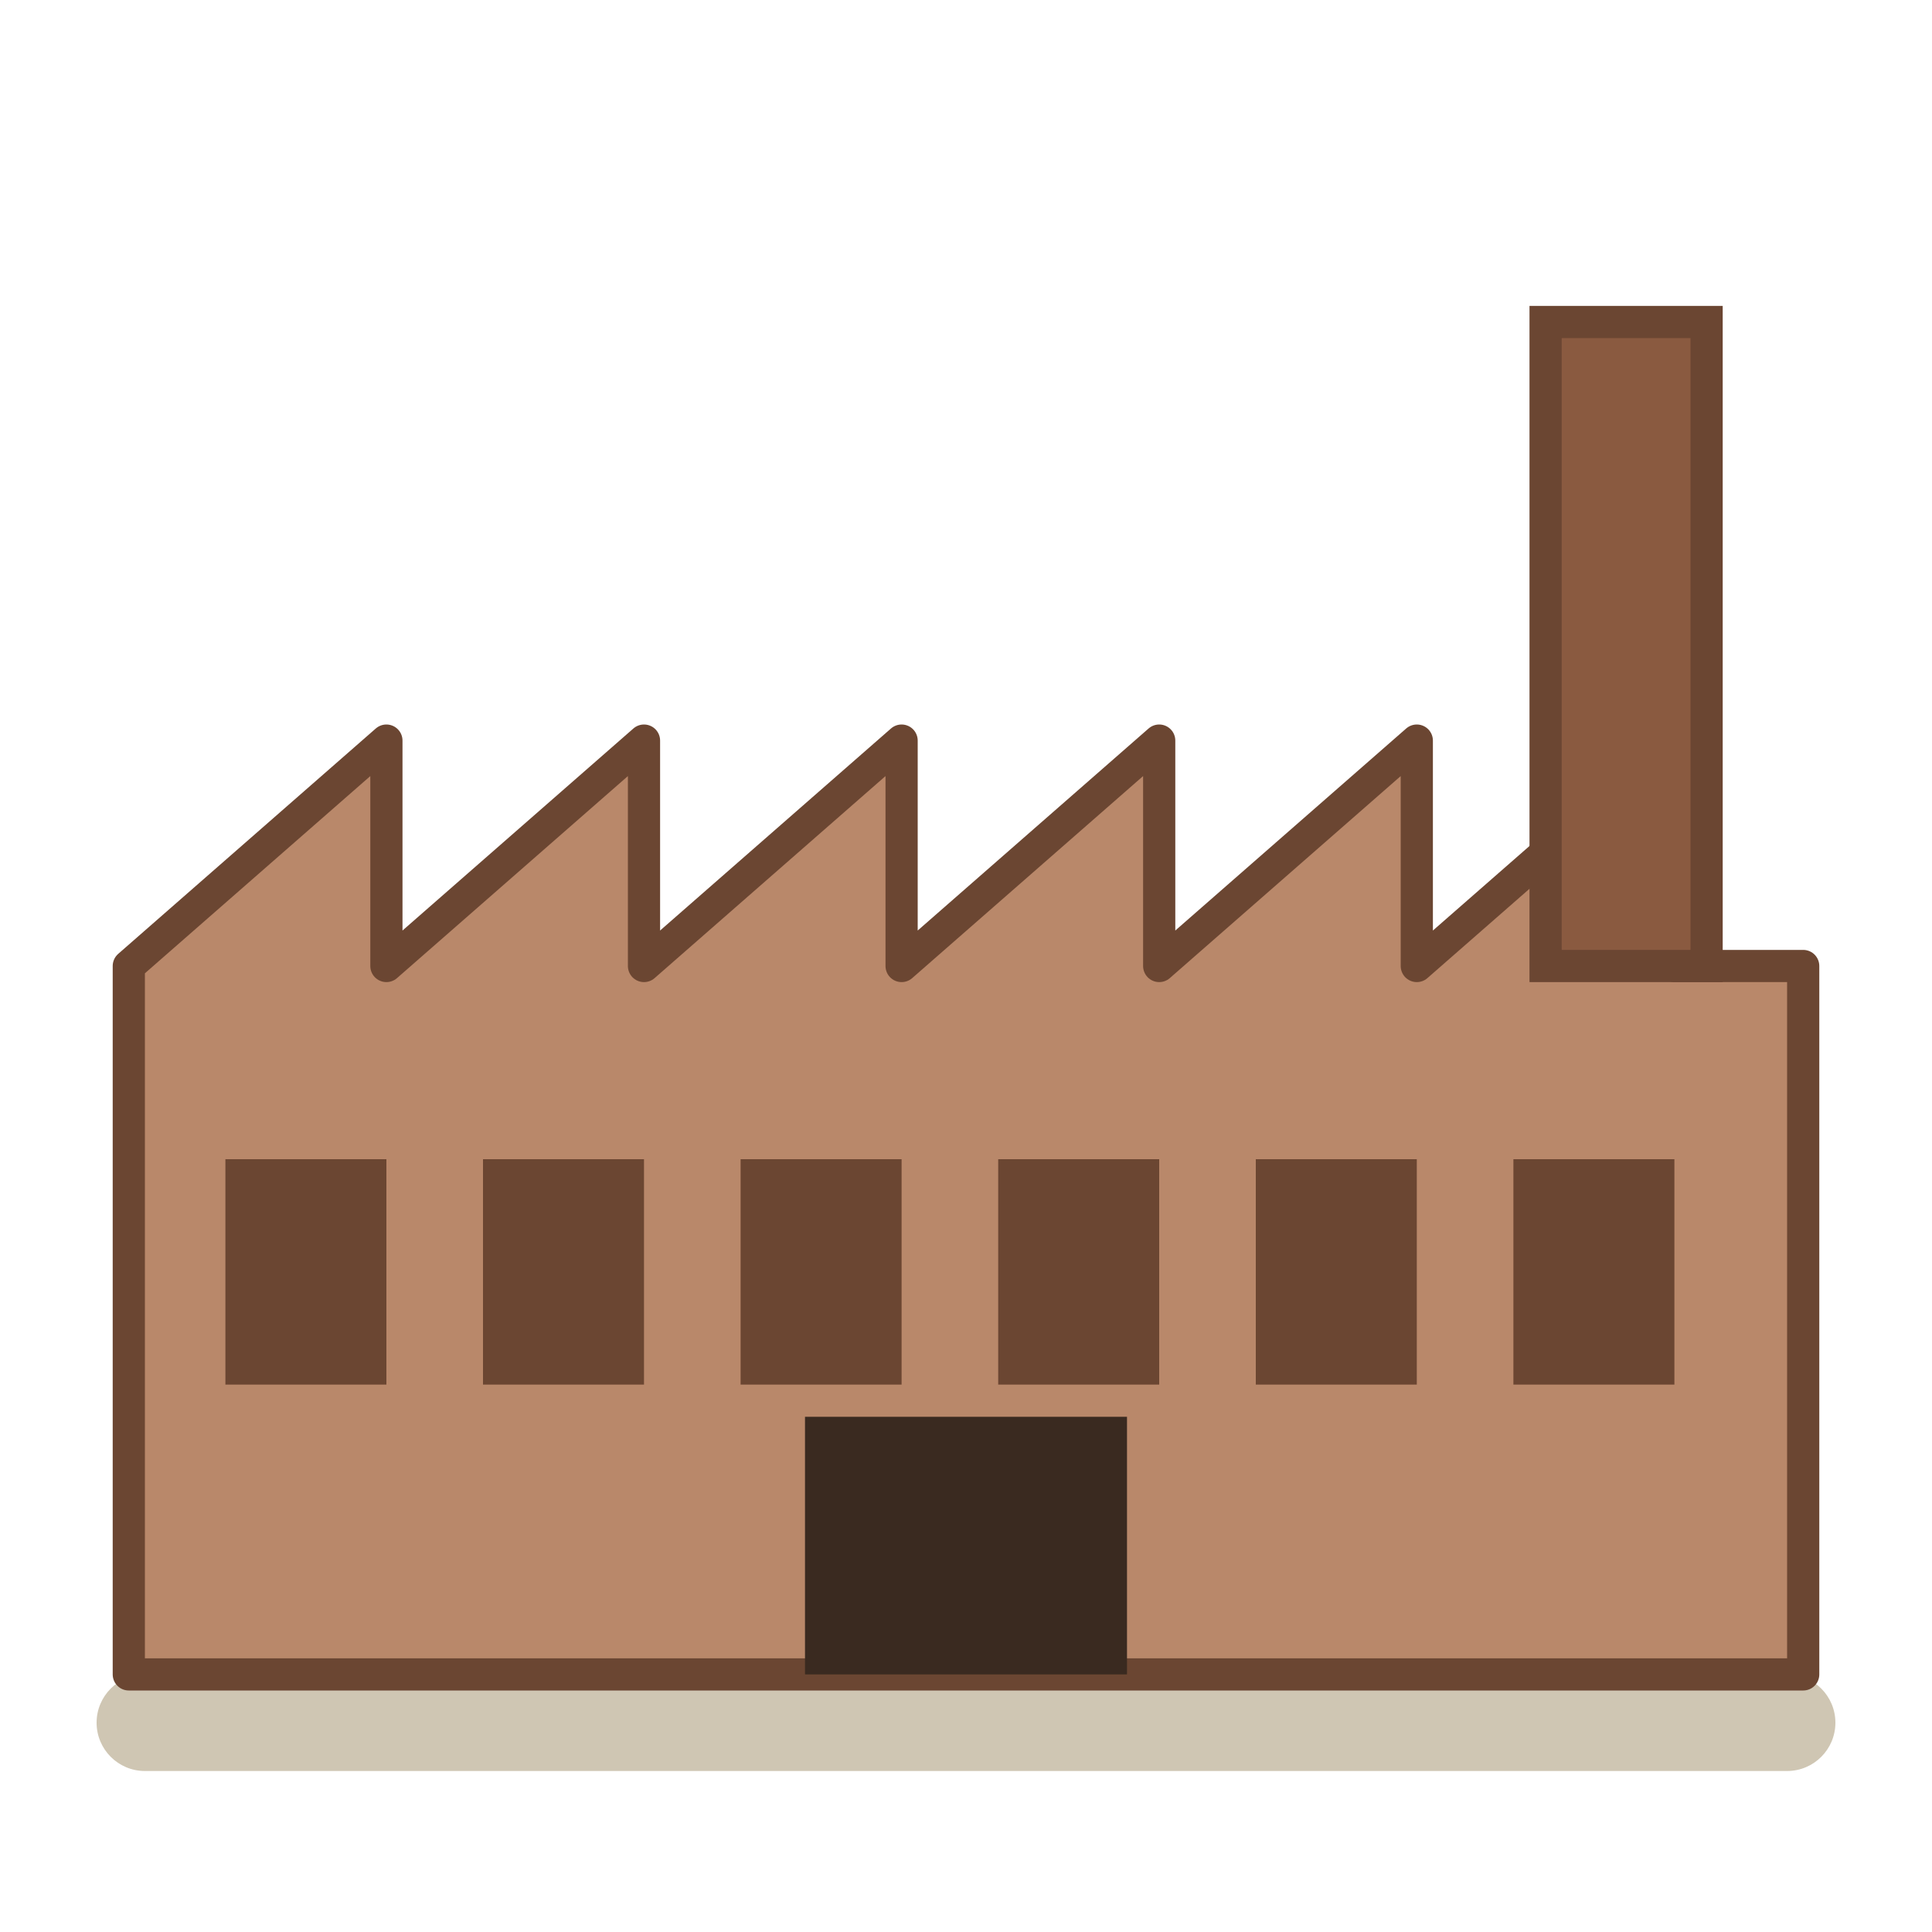
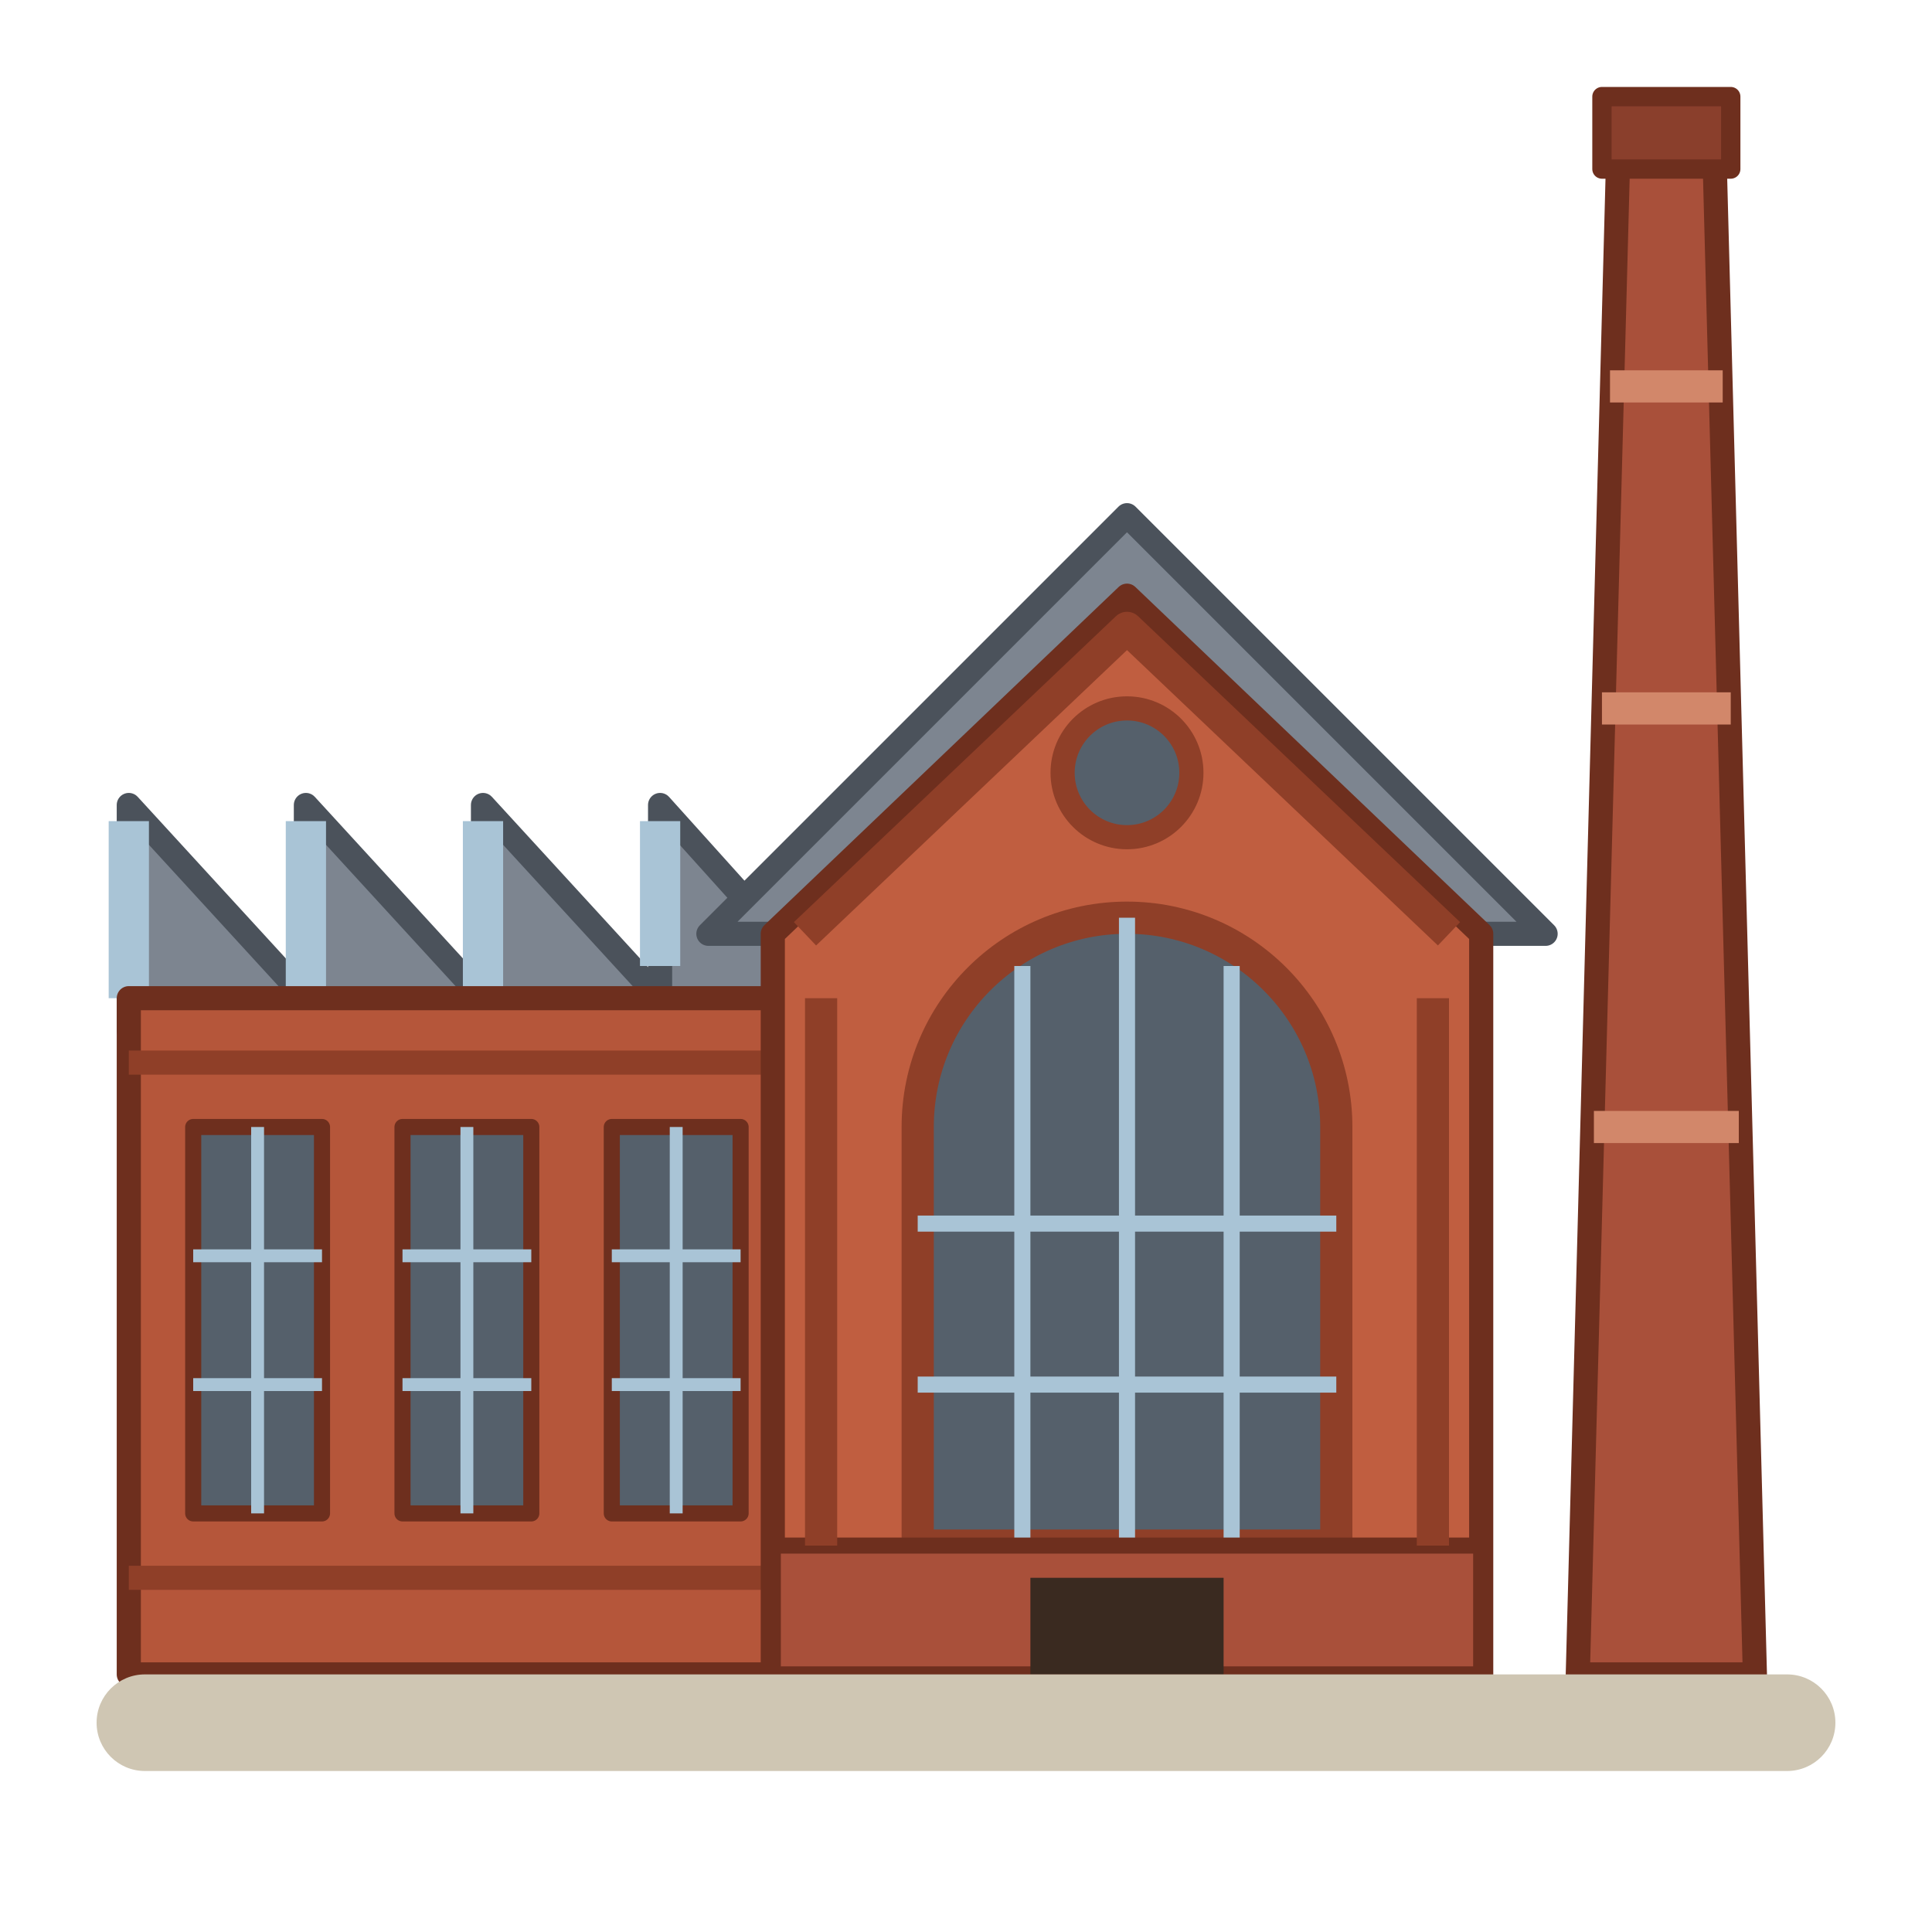
<svg xmlns="http://www.w3.org/2000/svg" viewBox="0 0 120 120">
+   <g stroke-linejoin="round">
+     <path d="M98 104 L100.5 10 H106.5 L109 104 Z" fill="#a9503a" stroke="#6e2f1e" stroke-width="1.5" />
+     <rect x="99.5" y="6" width="8" height="4.5" fill="#8a3f2c" stroke="#6e2f1e" stroke-width="1.2" />
+     <path d="M100 24 H107 M99.5 44 H107.5 M99 70 H108" stroke="#d2876a" stroke-width="2" />
+     <path d="M8 64 V50 L19 62 V50 L30 62 V50 L41 62 V50 L50 60 V64 Z" fill="#7d8590" stroke="#4b525b" stroke-width="1.5" />
+     <path d="M8 51 V62 M19 51 V62 M30 51 V62 M41 51 V60" stroke="#a9c4d6" stroke-width="2.5" />
+     <rect x="8" y="62" width="42" height="42" fill="#b5563a" stroke="#6e2f1e" stroke-width="1.5" />
+     <g fill="#55606b" stroke="#6e2f1e" stroke-width="1">
+       <rect x="12" y="70" width="8" height="24" />
+       <rect x="25" y="70" width="8" height="24" />
+       <rect x="38" y="70" width="8" height="24" />
+     </g>
+     <path d="M12 78 H20 M12 86 H20 M16 70 V94 M25 78 H33 M25 86 H33 M29 70 V94 M38 78 H46 M38 86 H46 M42 70 V94" stroke="#a9c4d6" stroke-width="0.8" />
+     <path d="M8 66 H50 M8 98 H50" stroke="#8f3f28" stroke-width="1.5" />
+     <path d="M44 58 L70 32 L96 58 Z" fill="#7d8590" stroke="#4b525b" stroke-width="1.5" />
+     <path d="M48 104 V58 L70 37 L92 58 V104 Z" fill="#c05e40" stroke="#6e2f1e" stroke-width="1.5" />
+     <path d="M50 58 L70 39 L90 58" fill="none" stroke="#8f3f28" stroke-width="2" />
+     <path d="M57 96 V70 A13 13 0 0 1 83 70 V96 Z" fill="#55606b" stroke="#8f3f28" stroke-width="2" />
+     <path d="M63.5 96 V60 M70 96 V57 M76.5 96 V60 M57 76 H83 M57 86 H83" stroke="#a9c4d6" stroke-width="1" />
+     <circle cx="70" cy="48" r="4" fill="#55606b" stroke="#8f3f28" stroke-width="1.5" />
+     <rect x="48" y="96" width="44" height="8" fill="#a9503a" stroke="#6e2f1e" stroke-width="1" />
+     <rect x="64" y="98" width="12" height="6" fill="#3a2a20" />
+     <path d="M51 62 V96 M89 62 V96" stroke="#8f3f28" stroke-width="2" />
+   </g>
  <rect x="6" y="104" width="108" height="6" rx="3" fill="#cfc6b3" />
-   <path d="M8 104 V60 L24 46 V60 L40 46 V60 L56 46 V60 L72 46 V60 L88 46 V60 L104 46 V60 L112 60 V104 Z" fill="#b9886a" stroke="#6b4632" stroke-width="2" stroke-linejoin="round" />
-   <rect x="96" y="20" width="10" height="40" fill="#8a5a40" stroke="#6b4632" stroke-width="2" />
-   <rect x="14" y="72" width="10" height="14" rx="0" fill="#6b4632" />
-   <rect x="30" y="72" width="10" height="14" rx="0" fill="#6b4632" />
-   <rect x="46" y="72" width="10" height="14" rx="0" fill="#6b4632" />
-   <rect x="62" y="72" width="10" height="14" rx="0" fill="#6b4632" />
-   <rect x="78" y="72" width="10" height="14" rx="0" fill="#6b4632" />
-   <rect x="94" y="72" width="10" height="14" rx="0" fill="#6b4632" />
-   <rect x="50" y="88" width="20" height="16" fill="#3a2a20" />
</svg>
